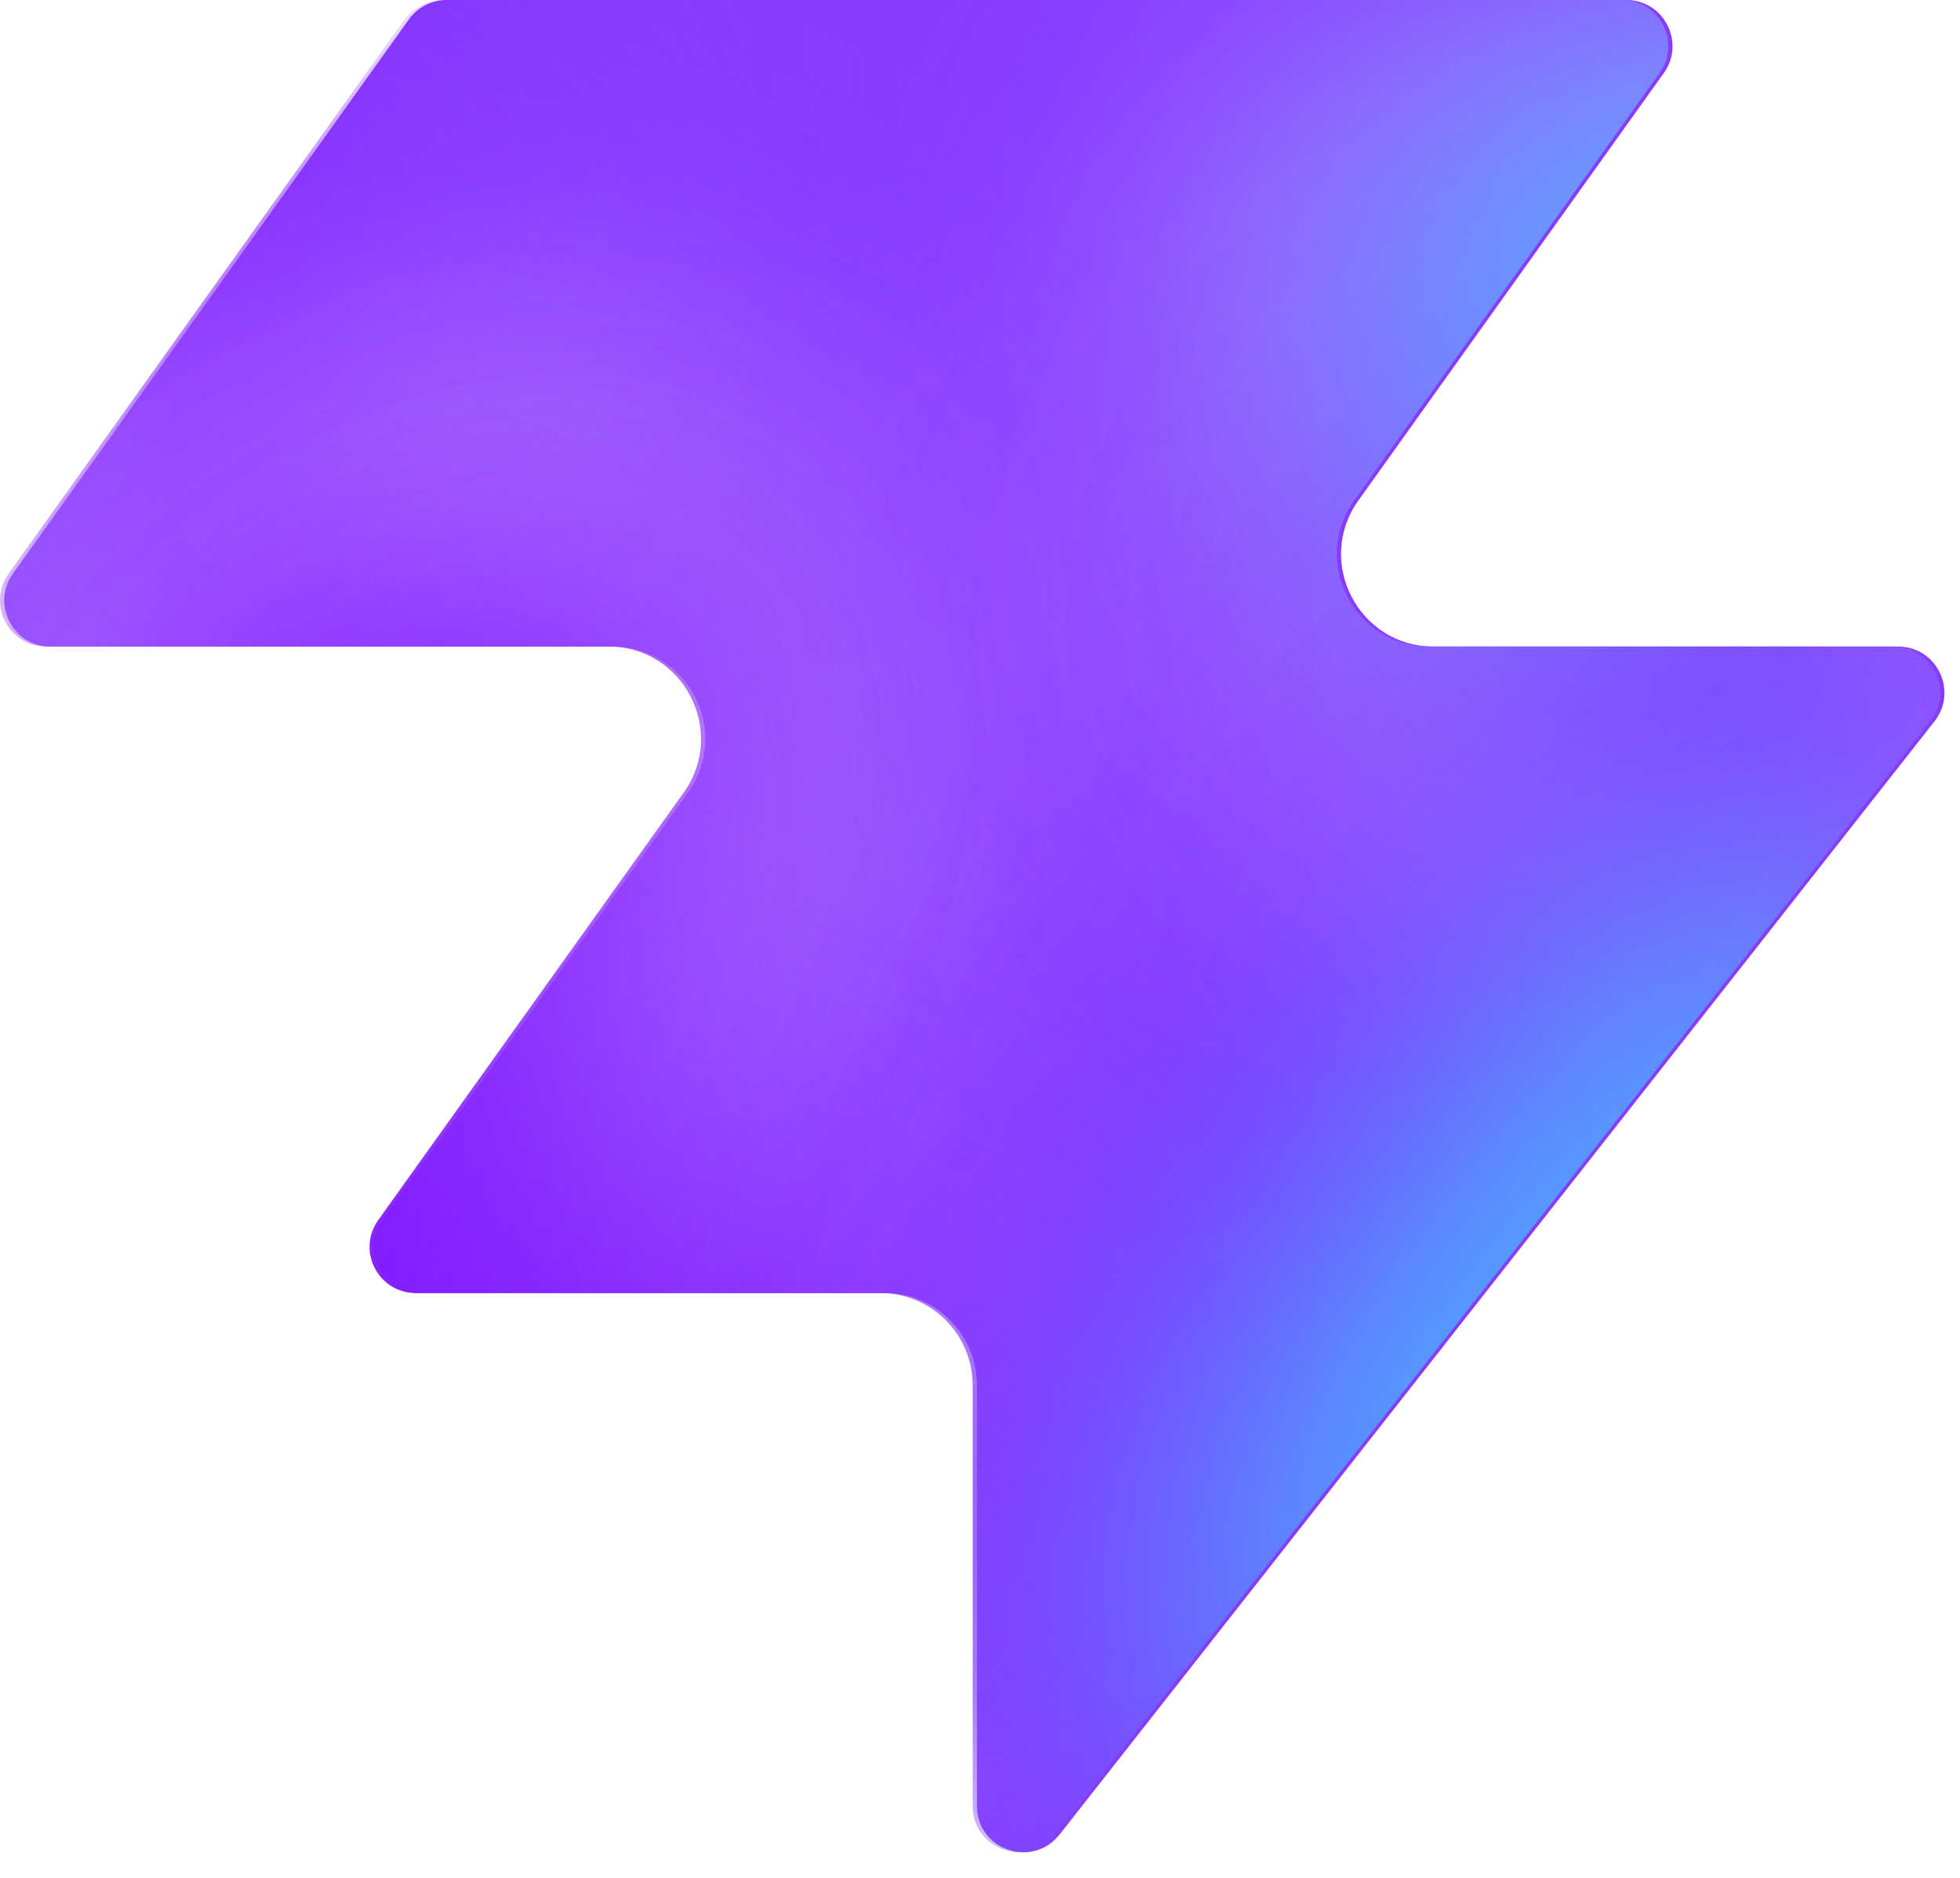
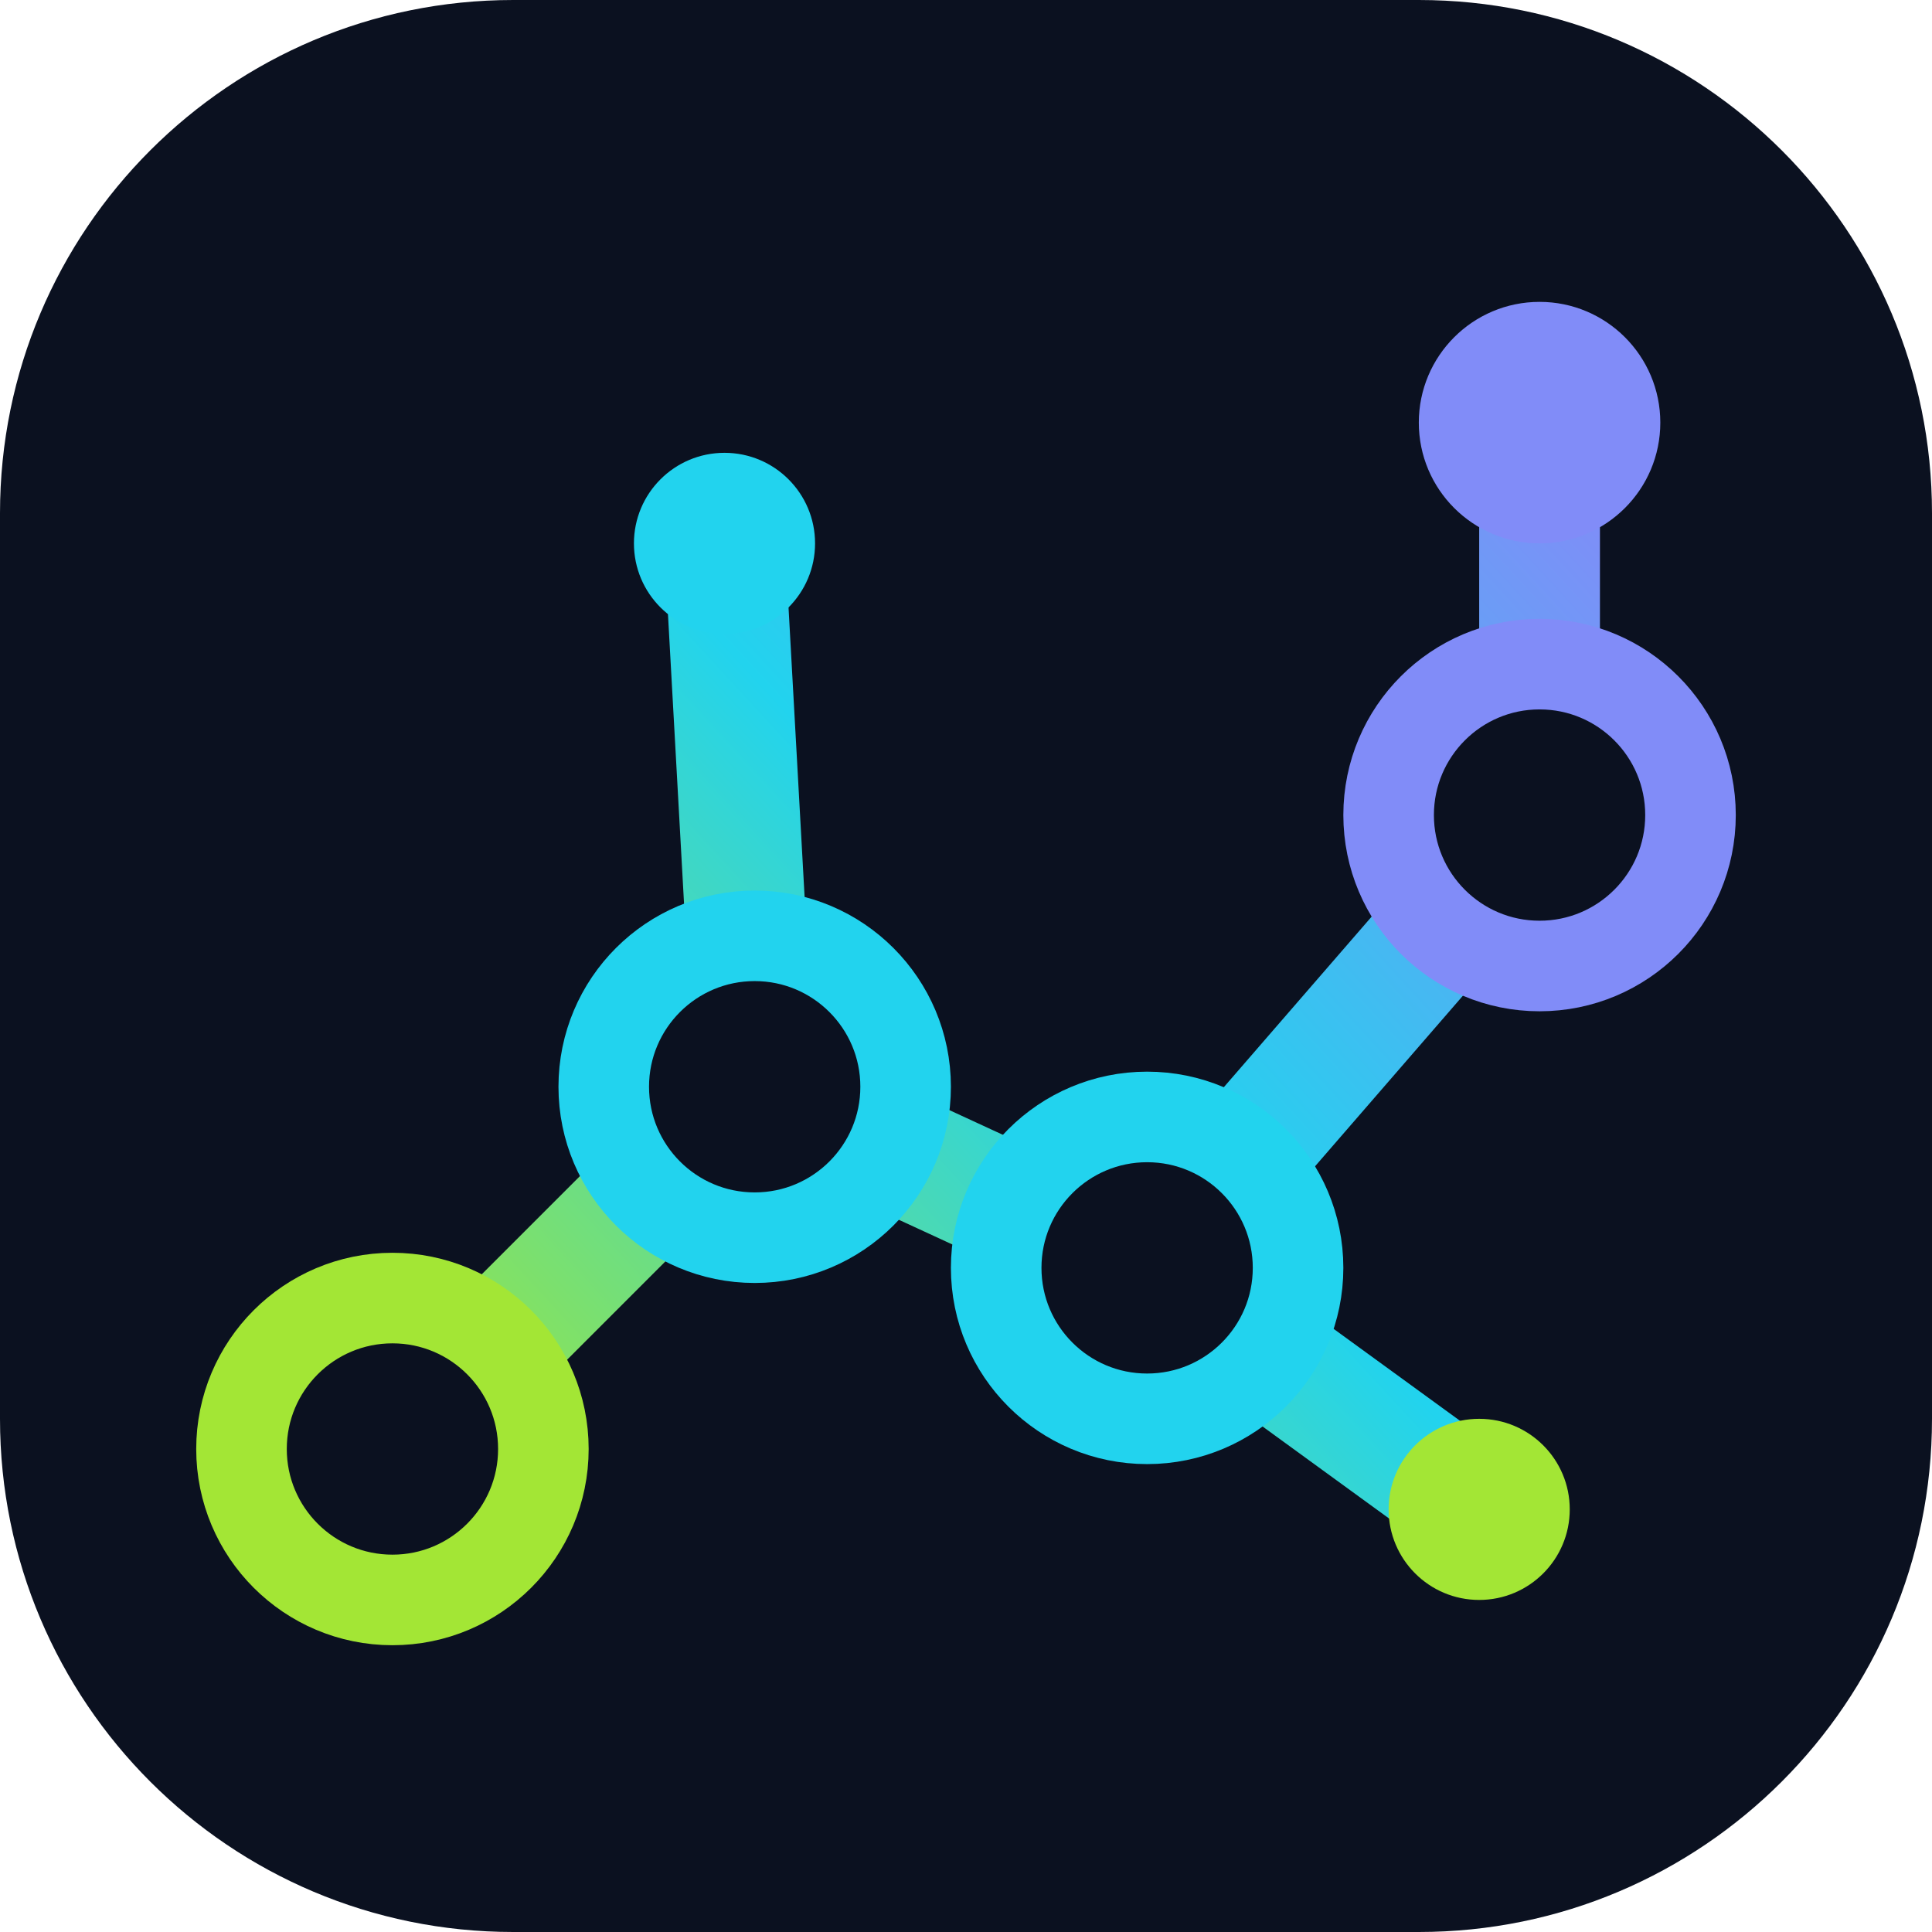
- <svg xmlns="http://www.w3.org/2000/svg" width="48" height="46" fill="none" viewBox="0 0 48 46">
-   <path fill="#863bff" d="M25.946 44.938c-.664.845-2.021.375-2.021-.698V33.937a2.26 2.26 0 0 0-2.262-2.262H10.287c-.92 0-1.456-1.04-.92-1.788l7.48-10.471c1.07-1.497 0-3.578-1.842-3.578H1.237c-.92 0-1.456-1.04-.92-1.788L10.013.474c.214-.297.556-.474.92-.474h28.894c.92 0 1.456 1.04.92 1.788l-7.48 10.471c-1.07 1.498 0 3.579 1.842 3.579h11.377c.943 0 1.473 1.088.89 1.83L25.947 44.94z" style="fill:#863bff;fill:color(display-p3 .525 .23 1);fill-opacity:1" />
-   <mask id="a" width="48" height="46" x="0" y="0" maskUnits="userSpaceOnUse" style="mask-type:alpha">
-     <path fill="#000" d="M25.842 44.938c-.664.844-2.021.375-2.021-.698V33.937a2.26 2.26 0 0 0-2.262-2.262H10.183c-.92 0-1.456-1.04-.92-1.788l7.48-10.471c1.07-1.498 0-3.579-1.842-3.579H1.133c-.92 0-1.456-1.04-.92-1.787L9.91.473c.214-.297.556-.474.92-.474h28.894c.92 0 1.456 1.04.92 1.788l-7.48 10.471c-1.07 1.498 0 3.578 1.842 3.578h11.377c.943 0 1.473 1.088.89 1.832L25.843 44.94z" style="fill:#000;fill-opacity:1" />
-   </mask>
-   <g mask="url(#a)">
-     <g filter="url(#b)">
-       <ellipse cx="5.508" cy="14.704" fill="#ede6ff" rx="5.508" ry="14.704" style="fill:#ede6ff;fill:color(display-p3 .927 .903 1);fill-opacity:1" transform="matrix(.00324 1 1 -.00324 -4.47 31.516)" />
-     </g>
-     <g filter="url(#c)">
-       <ellipse cx="10.399" cy="29.851" fill="#ede6ff" rx="10.399" ry="29.851" style="fill:#ede6ff;fill:color(display-p3 .927 .903 1);fill-opacity:1" transform="matrix(.00324 1 1 -.00324 -39.328 7.883)" />
-     </g>
-     <g filter="url(#d)">
-       <ellipse cx="5.508" cy="30.487" fill="#7e14ff" rx="5.508" ry="30.487" style="fill:#7e14ff;fill:color(display-p3 .492 .077 1);fill-opacity:1" transform="rotate(89.814 -25.913 -14.639)scale(1 -1)" />
-     </g>
-     <g filter="url(#e)">
-       <ellipse cx="5.508" cy="30.599" fill="#7e14ff" rx="5.508" ry="30.599" style="fill:#7e14ff;fill:color(display-p3 .492 .077 1);fill-opacity:1" transform="rotate(89.814 -32.644 -3.334)scale(1 -1)" />
-     </g>
-     <g filter="url(#f)">
-       <ellipse cx="5.508" cy="30.599" fill="#7e14ff" rx="5.508" ry="30.599" style="fill:#7e14ff;fill:color(display-p3 .492 .077 1);fill-opacity:1" transform="matrix(.00324 1 1 -.00324 -34.34 30.47)" />
-     </g>
-     <g filter="url(#g)">
-       <ellipse cx="14.072" cy="22.078" fill="#ede6ff" rx="14.072" ry="22.078" style="fill:#ede6ff;fill:color(display-p3 .927 .903 1);fill-opacity:1" transform="rotate(93.35 24.506 48.493)scale(-1 1)" />
-     </g>
-     <g filter="url(#h)">
-       <ellipse cx="3.47" cy="21.501" fill="#7e14ff" rx="3.47" ry="21.501" style="fill:#7e14ff;fill:color(display-p3 .492 .077 1);fill-opacity:1" transform="rotate(89.009 28.708 47.59)scale(-1 1)" />
-     </g>
-     <g filter="url(#i)">
-       <ellipse cx="3.47" cy="21.501" fill="#7e14ff" rx="3.47" ry="21.501" style="fill:#7e14ff;fill:color(display-p3 .492 .077 1);fill-opacity:1" transform="rotate(89.009 28.708 47.59)scale(-1 1)" />
-     </g>
-     <g filter="url(#j)">
-       <ellipse cx=".387" cy="8.972" fill="#7e14ff" rx="4.407" ry="29.108" style="fill:#7e14ff;fill:color(display-p3 .492 .077 1);fill-opacity:1" transform="rotate(39.51 .387 8.972)" />
-     </g>
-     <g filter="url(#k)">
-       <ellipse cx="47.523" cy="-6.092" fill="#7e14ff" rx="4.407" ry="29.108" style="fill:#7e14ff;fill:color(display-p3 .492 .077 1);fill-opacity:1" transform="rotate(37.892 47.523 -6.092)" />
-     </g>
-     <g filter="url(#l)">
-       <ellipse cx="41.412" cy="6.333" fill="#47bfff" rx="5.971" ry="9.665" style="fill:#47bfff;fill:color(display-p3 .28 .748 1);fill-opacity:1" transform="rotate(37.892 41.412 6.333)" />
-     </g>
-     <g filter="url(#m)">
-       <ellipse cx="-1.879" cy="38.332" fill="#7e14ff" rx="4.407" ry="29.108" style="fill:#7e14ff;fill:color(display-p3 .492 .077 1);fill-opacity:1" transform="rotate(37.892 -1.88 38.332)" />
-     </g>
-     <g filter="url(#n)">
-       <ellipse cx="-1.879" cy="38.332" fill="#7e14ff" rx="4.407" ry="29.108" style="fill:#7e14ff;fill:color(display-p3 .492 .077 1);fill-opacity:1" transform="rotate(37.892 -1.88 38.332)" />
-     </g>
-     <g filter="url(#o)">
-       <ellipse cx="35.651" cy="29.907" fill="#7e14ff" rx="4.407" ry="29.108" style="fill:#7e14ff;fill:color(display-p3 .492 .077 1);fill-opacity:1" transform="rotate(37.892 35.651 29.907)" />
-     </g>
-     <g filter="url(#p)">
-       <ellipse cx="38.418" cy="32.4" fill="#47bfff" rx="5.971" ry="15.297" style="fill:#47bfff;fill:color(display-p3 .28 .748 1);fill-opacity:1" transform="rotate(37.892 38.418 32.4)" />
-     </g>
-   </g>
+ <svg xmlns="http://www.w3.org/2000/svg" viewBox="0 0 64 64">
  <defs>
-     <filter id="b" width="60.045" height="41.654" x="-19.77" y="16.149" color-interpolation-filters="sRGB" filterUnits="userSpaceOnUse">
-       <feFlood flood-opacity="0" result="BackgroundImageFix" />
-       <feBlend in="SourceGraphic" in2="BackgroundImageFix" result="shape" />
-       <feGaussianBlur result="effect1_foregroundBlur_2002_17158" stdDeviation="7.659" />
-     </filter>
-     <filter id="c" width="90.34" height="51.437" x="-54.613" y="-7.533" color-interpolation-filters="sRGB" filterUnits="userSpaceOnUse">
-       <feFlood flood-opacity="0" result="BackgroundImageFix" />
-       <feBlend in="SourceGraphic" in2="BackgroundImageFix" result="shape" />
-       <feGaussianBlur result="effect1_foregroundBlur_2002_17158" stdDeviation="7.659" />
-     </filter>
-     <filter id="d" width="79.355" height="29.4" x="-49.64" y="2.03" color-interpolation-filters="sRGB" filterUnits="userSpaceOnUse">
-       <feFlood flood-opacity="0" result="BackgroundImageFix" />
-       <feBlend in="SourceGraphic" in2="BackgroundImageFix" result="shape" />
-       <feGaussianBlur result="effect1_foregroundBlur_2002_17158" stdDeviation="4.596" />
-     </filter>
-     <filter id="e" width="79.579" height="29.4" x="-45.045" y="20.029" color-interpolation-filters="sRGB" filterUnits="userSpaceOnUse">
-       <feFlood flood-opacity="0" result="BackgroundImageFix" />
-       <feBlend in="SourceGraphic" in2="BackgroundImageFix" result="shape" />
-       <feGaussianBlur result="effect1_foregroundBlur_2002_17158" stdDeviation="4.596" />
-     </filter>
-     <filter id="f" width="79.579" height="29.4" x="-43.513" y="21.178" color-interpolation-filters="sRGB" filterUnits="userSpaceOnUse">
-       <feFlood flood-opacity="0" result="BackgroundImageFix" />
-       <feBlend in="SourceGraphic" in2="BackgroundImageFix" result="shape" />
-       <feGaussianBlur result="effect1_foregroundBlur_2002_17158" stdDeviation="4.596" />
-     </filter>
-     <filter id="g" width="74.749" height="58.852" x="15.756" y="-17.901" color-interpolation-filters="sRGB" filterUnits="userSpaceOnUse">
-       <feFlood flood-opacity="0" result="BackgroundImageFix" />
-       <feBlend in="SourceGraphic" in2="BackgroundImageFix" result="shape" />
-       <feGaussianBlur result="effect1_foregroundBlur_2002_17158" stdDeviation="7.659" />
-     </filter>
-     <filter id="h" width="61.377" height="25.362" x="23.548" y="2.284" color-interpolation-filters="sRGB" filterUnits="userSpaceOnUse">
-       <feFlood flood-opacity="0" result="BackgroundImageFix" />
-       <feBlend in="SourceGraphic" in2="BackgroundImageFix" result="shape" />
-       <feGaussianBlur result="effect1_foregroundBlur_2002_17158" stdDeviation="4.596" />
-     </filter>
-     <filter id="i" width="61.377" height="25.362" x="23.548" y="2.284" color-interpolation-filters="sRGB" filterUnits="userSpaceOnUse">
-       <feFlood flood-opacity="0" result="BackgroundImageFix" />
-       <feBlend in="SourceGraphic" in2="BackgroundImageFix" result="shape" />
-       <feGaussianBlur result="effect1_foregroundBlur_2002_17158" stdDeviation="4.596" />
-     </filter>
-     <filter id="j" width="56.045" height="63.649" x="-27.636" y="-22.853" color-interpolation-filters="sRGB" filterUnits="userSpaceOnUse">
-       <feFlood flood-opacity="0" result="BackgroundImageFix" />
-       <feBlend in="SourceGraphic" in2="BackgroundImageFix" result="shape" />
-       <feGaussianBlur result="effect1_foregroundBlur_2002_17158" stdDeviation="4.596" />
-     </filter>
-     <filter id="k" width="54.814" height="64.646" x="20.116" y="-38.415" color-interpolation-filters="sRGB" filterUnits="userSpaceOnUse">
-       <feFlood flood-opacity="0" result="BackgroundImageFix" />
-       <feBlend in="SourceGraphic" in2="BackgroundImageFix" result="shape" />
-       <feGaussianBlur result="effect1_foregroundBlur_2002_17158" stdDeviation="4.596" />
-     </filter>
-     <filter id="l" width="33.541" height="35.313" x="24.641" y="-11.323" color-interpolation-filters="sRGB" filterUnits="userSpaceOnUse">
-       <feFlood flood-opacity="0" result="BackgroundImageFix" />
-       <feBlend in="SourceGraphic" in2="BackgroundImageFix" result="shape" />
-       <feGaussianBlur result="effect1_foregroundBlur_2002_17158" stdDeviation="4.596" />
-     </filter>
-     <filter id="m" width="54.814" height="64.646" x="-29.286" y="6.009" color-interpolation-filters="sRGB" filterUnits="userSpaceOnUse">
-       <feFlood flood-opacity="0" result="BackgroundImageFix" />
-       <feBlend in="SourceGraphic" in2="BackgroundImageFix" result="shape" />
-       <feGaussianBlur result="effect1_foregroundBlur_2002_17158" stdDeviation="4.596" />
-     </filter>
-     <filter id="n" width="54.814" height="64.646" x="-29.286" y="6.009" color-interpolation-filters="sRGB" filterUnits="userSpaceOnUse">
-       <feFlood flood-opacity="0" result="BackgroundImageFix" />
-       <feBlend in="SourceGraphic" in2="BackgroundImageFix" result="shape" />
-       <feGaussianBlur result="effect1_foregroundBlur_2002_17158" stdDeviation="4.596" />
-     </filter>
-     <filter id="o" width="54.814" height="64.646" x="8.244" y="-2.416" color-interpolation-filters="sRGB" filterUnits="userSpaceOnUse">
-       <feFlood flood-opacity="0" result="BackgroundImageFix" />
-       <feBlend in="SourceGraphic" in2="BackgroundImageFix" result="shape" />
-       <feGaussianBlur result="effect1_foregroundBlur_2002_17158" stdDeviation="4.596" />
-     </filter>
-     <filter id="p" width="39.409" height="43.623" x="18.713" y="10.588" color-interpolation-filters="sRGB" filterUnits="userSpaceOnUse">
-       <feFlood flood-opacity="0" result="BackgroundImageFix" />
-       <feBlend in="SourceGraphic" in2="BackgroundImageFix" result="shape" />
-       <feGaussianBlur result="effect1_foregroundBlur_2002_17158" stdDeviation="4.596" />
-     </filter>
+     <linearGradient id="route" x1="13" y1="49" x2="51" y2="14" gradientUnits="userSpaceOnUse">
+       <stop stop-color="#a3e635" />
+       <stop offset=".52" stop-color="#22d3ee" />
+       <stop offset="1" stop-color="#818cf8" />
+     </linearGradient>
  </defs>
+   <rect width="64" height="64" rx="17" fill="#0b1120" />
+   <path d="M13 48 25 36l13 6 13-15V14M25 36l-1-18m14 24 11 8" fill="none" stroke="url(#route)" stroke-width="4" stroke-linecap="round" stroke-linejoin="round" />
+   <circle cx="13" cy="48" r="5" fill="#0b1120" stroke="#a3e635" stroke-width="3" />
+   <circle cx="25" cy="36" r="5" fill="#0b1120" stroke="#22d3ee" stroke-width="3" />
+   <circle cx="38" cy="42" r="5" fill="#0b1120" stroke="#22d3ee" stroke-width="3" />
+   <circle cx="51" cy="27" r="5" fill="#0b1120" stroke="#818cf8" stroke-width="3" />
+   <circle cx="51" cy="14" r="4" fill="#818cf8" />
+   <circle cx="24" cy="18" r="3" fill="#22d3ee" />
+   <circle cx="49" cy="50" r="3" fill="#a3e635" />
</svg>
